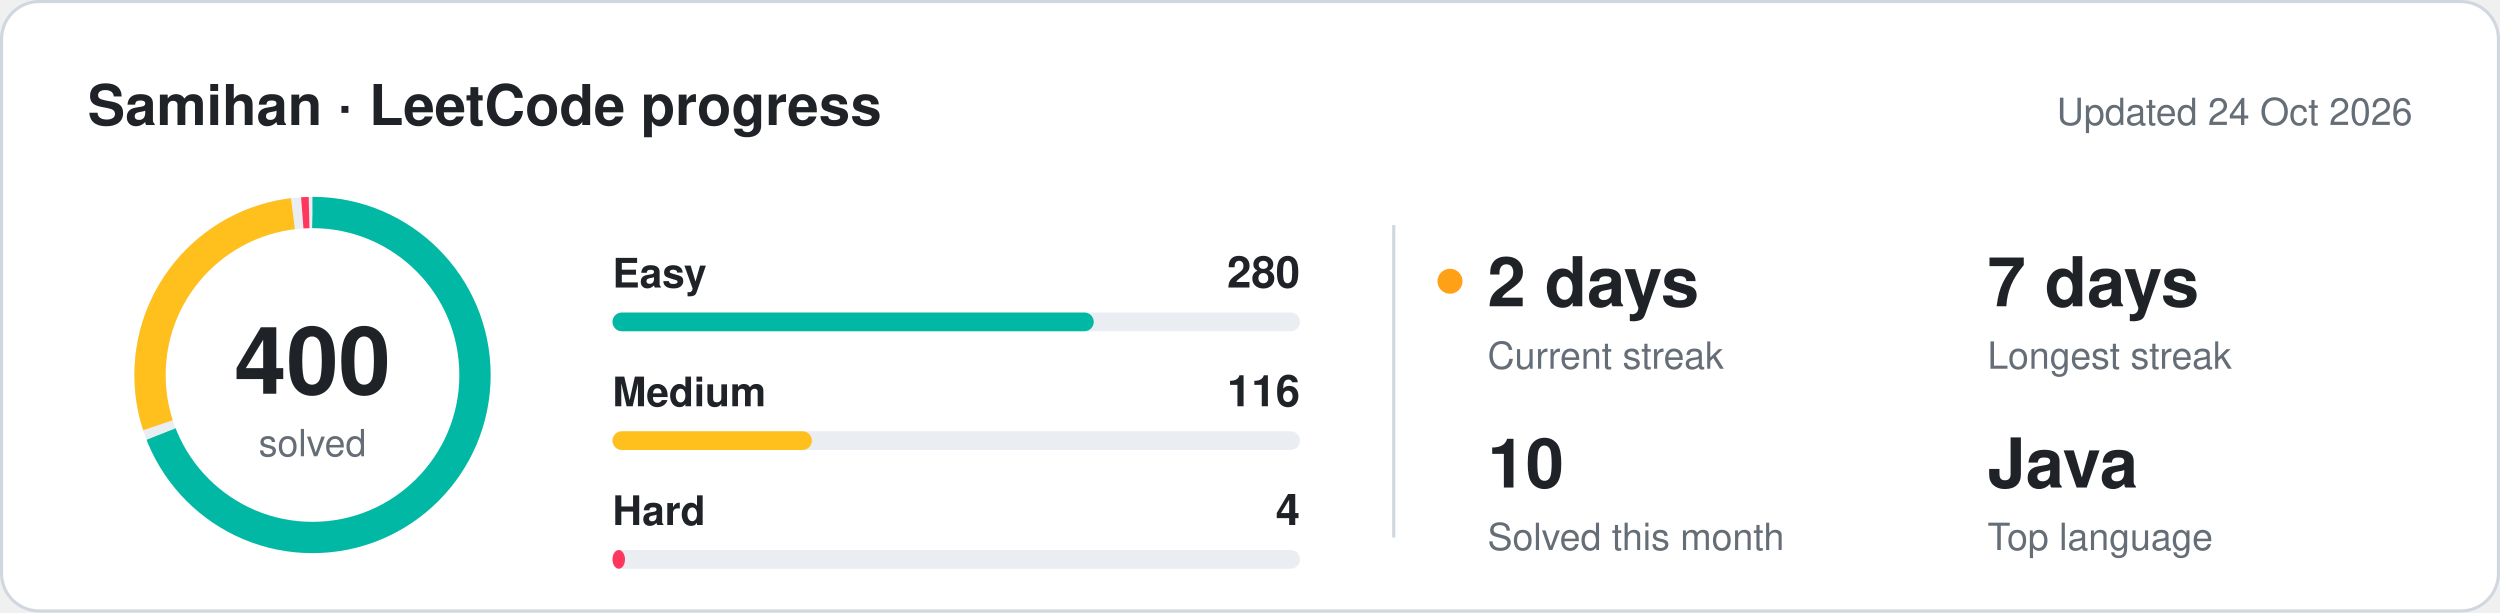
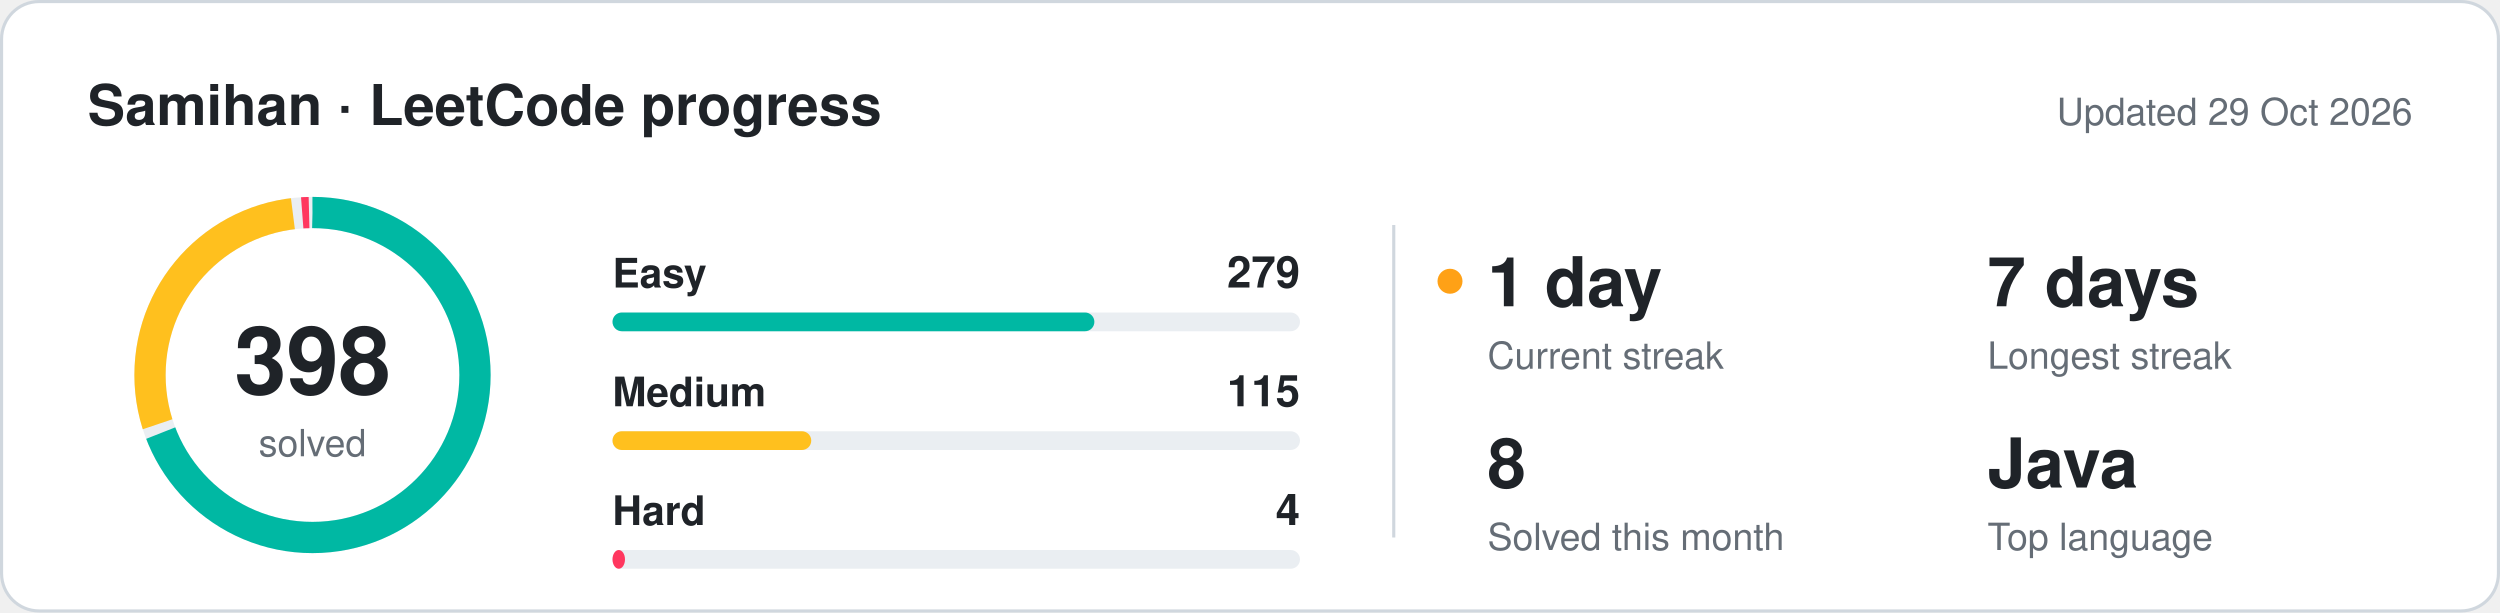
<svg xmlns="http://www.w3.org/2000/svg" width="800" height="196" viewBox="0 0 800 196" font-family="-apple-system,BlinkMacSystemFont,'Segoe UI',Helvetica,Arial,sans-serif" role="img" aria-labelledby="t">
  <style>
.bg{fill:#ffffff;stroke:#d0d7de}.title{fill:#1f2328;font-size:18px;font-weight:600}.muted{fill:#656d76;font-size:12px}
.label{fill:#1f2328;font-size:13px;font-weight:600}.value{fill:#1f2328;font-size:22px;font-weight:700}.value-sm{fill:#1f2328;font-size:14px;font-weight:700}
.total{fill:#1f2328;font-size:30px;font-weight:700}.track{fill:#eaeef2}.ring-track{stroke:#eaeef2}.divider{stroke:#d0d7de}.grid{stroke:#d0d7de;fill:none}
@media (prefers-color-scheme: dark){.bg{fill:#0d1117;stroke:#30363d}.title,.label,.value,.value-sm,.total{fill:#e6edf3}.muted{fill:#8b949e}.track{fill:#21262d}.ring-track{stroke:#21262d}.divider{stroke:#30363d}.grid{stroke:#30363d}}
@keyframes ls-fade{from{opacity:0;transform:translateY(6px)}to{opacity:1;transform:none}}
@keyframes ls-grow{from{transform:scaleX(0)}to{transform:scaleX(1)}}
@keyframes ls-pop{from{opacity:0;transform:scale(.2)}to{opacity:1;transform:scale(1)}}
@keyframes ls-pulse{0%,100%{opacity:1}50%{opacity:.3}}
.fade{animation:ls-fade .6s ease-out both}
.grow{transform-box:fill-box;transform-origin:left center;animation:ls-grow .9s cubic-bezier(.2,.7,.3,1) both}
.pulse{animation:ls-pulse 1.8s ease-in-out infinite}
.d1{animation-delay:0.12s}
.d2{animation-delay:0.24s}
.d3{animation-delay:0.36s}
.d4{animation-delay:0.48s}
.d5{animation-delay:0.60s}
.d6{animation-delay:0.72s}
.d7{animation-delay:0.84s}
.d8{animation-delay:0.96s}
@media (prefers-reduced-motion: reduce){*{animation:none!important}}
@keyframes ls-ring{from{stroke-dashoffset:326.73}to{stroke-dashoffset:0}}.reveal{animation:ls-ring 1.3s cubic-bezier(.2,.7,.3,1) both}
</style>
  <defs>
    <mask id="ring-mask">
      <circle cx="100" cy="120" r="52" fill="none" stroke="#fff" stroke-width="16" stroke-dasharray="326.73 326.73" transform="rotate(-90 100 120)" class="reveal" />
    </mask>
  </defs>
  <rect x="0.5" y="0.5" width="799" height="195" rx="12" class="bg" />
  <g class="fade">
    <text x="28" y="40" class="title">Samihan · LeetCode progress</text>
-     <text x="772" y="40" class="muted" text-anchor="end">Updated 24 Oct 2026</text>
+     <text x="772" y="40" class="muted" text-anchor="end">Updated 29 Oct 2026</text>
  </g>
  <circle cx="100" cy="120" r="52" fill="none" stroke-width="10" class="ring-track" />
  <g mask="url(#ring-mask)">
-     <circle cx="100" cy="120" r="52" fill="none" stroke="#00b8a3" stroke-width="10" stroke-dasharray="225.71 101.02" stroke-dashoffset="0.00" transform="rotate(-90 100 120)" />
-     <circle cx="100" cy="120" r="52" fill="none" stroke="#ffc01e" stroke-width="10" stroke-dasharray="91.75 234.98" stroke-dashoffset="-228.71" transform="rotate(-90 100 120)" />
-     <circle cx="100" cy="120" r="52" fill="none" stroke="#ff375f" stroke-width="10" stroke-dasharray="2.18 324.55" stroke-dashoffset="-323.46" transform="rotate(-90 100 120)" />
+     <circle cx="100" cy="120" r="52" fill="none" stroke="#00b8a3" stroke-width="10" stroke-dasharray="226.04 100.69" stroke-dashoffset="0.00" transform="rotate(-90 100 120)" />
+     <circle cx="100" cy="120" r="52" fill="none" stroke="#ffc01e" stroke-width="10" stroke-dasharray="91.41 235.32" stroke-dashoffset="-229.04" transform="rotate(-90 100 120)" />
+     <circle cx="100" cy="120" r="52" fill="none" stroke="#ff375f" stroke-width="10" stroke-dasharray="2.19 324.54" stroke-dashoffset="-323.44" transform="rotate(-90 100 120)" />
  </g>
  <g class="fade d2">
-     <text x="100" y="126" class="total" text-anchor="middle">400</text>
+     <text x="100" y="126" class="total" text-anchor="middle">398</text>
    <text x="100" y="146" class="muted" text-anchor="middle">solved</text>
  </g>
  <g class="fade d1">
    <text x="196" y="92" class="label" fill="#00b8a3">Easy</text>
-     <text x="416" y="92" class="value-sm" text-anchor="end">280</text>
+     <text x="416" y="92" class="value-sm" text-anchor="end">279</text>
  </g>
  <rect x="196" y="100" width="220" height="6" rx="3" class="track" />
-   <rect x="196" y="100" width="154.0" height="6" rx="3" fill="#00b8a3" class="grow d1" />
+   <rect x="196" y="100" width="154.2" height="6" rx="3" fill="#00b8a3" class="grow d1" />
  <g class="fade d2">
    <text x="196" y="130" class="label" fill="#ffc01e">Medium</text>
-     <text x="416" y="130" class="value-sm" text-anchor="end">116</text>
+     <text x="416" y="130" class="value-sm" text-anchor="end">115</text>
  </g>
  <rect x="196" y="138" width="220" height="6" rx="3" class="track" />
-   <rect x="196" y="138" width="63.8" height="6" rx="3" fill="#ffc01e" class="grow d2" />
+   <rect x="196" y="138" width="63.6" height="6" rx="3" fill="#ffc01e" class="grow d2" />
  <g class="fade d3">
    <text x="196" y="168" class="label" fill="#ff375f">Hard</text>
    <text x="416" y="168" class="value-sm" text-anchor="end">4</text>
  </g>
  <rect x="196" y="176" width="220" height="6" rx="3" class="track" />
  <rect x="196" y="176" width="4.0" height="6" rx="3" fill="#ff375f" class="grow d3" />
  <line x1="446" y1="72" x2="446" y2="172" class="divider" />
  <g class="fade d3">
-     <text x="476" y="98" class="value">2 days</text>
+     <text x="476" y="98" class="value">1 day</text>
    <text x="476" y="118" class="muted">Current streak</text>
    <circle cx="464" cy="90" r="4" fill="#ffa116" class="pulse" />
  </g>
  <g class="fade d4">
    <text x="636" y="98" class="value">7 days</text>
    <text x="636" y="118" class="muted">Longest streak</text>
  </g>
  <g class="fade d5">
-     <text x="476" y="156" class="value">10</text>
+     <text x="476" y="156" class="value">8</text>
    <text x="476" y="176" class="muted">Solved this month</text>
  </g>
  <g class="fade d6">
    <text x="636" y="156" class="value">Java</text>
    <text x="636" y="176" class="muted">Top language</text>
  </g>
</svg>
